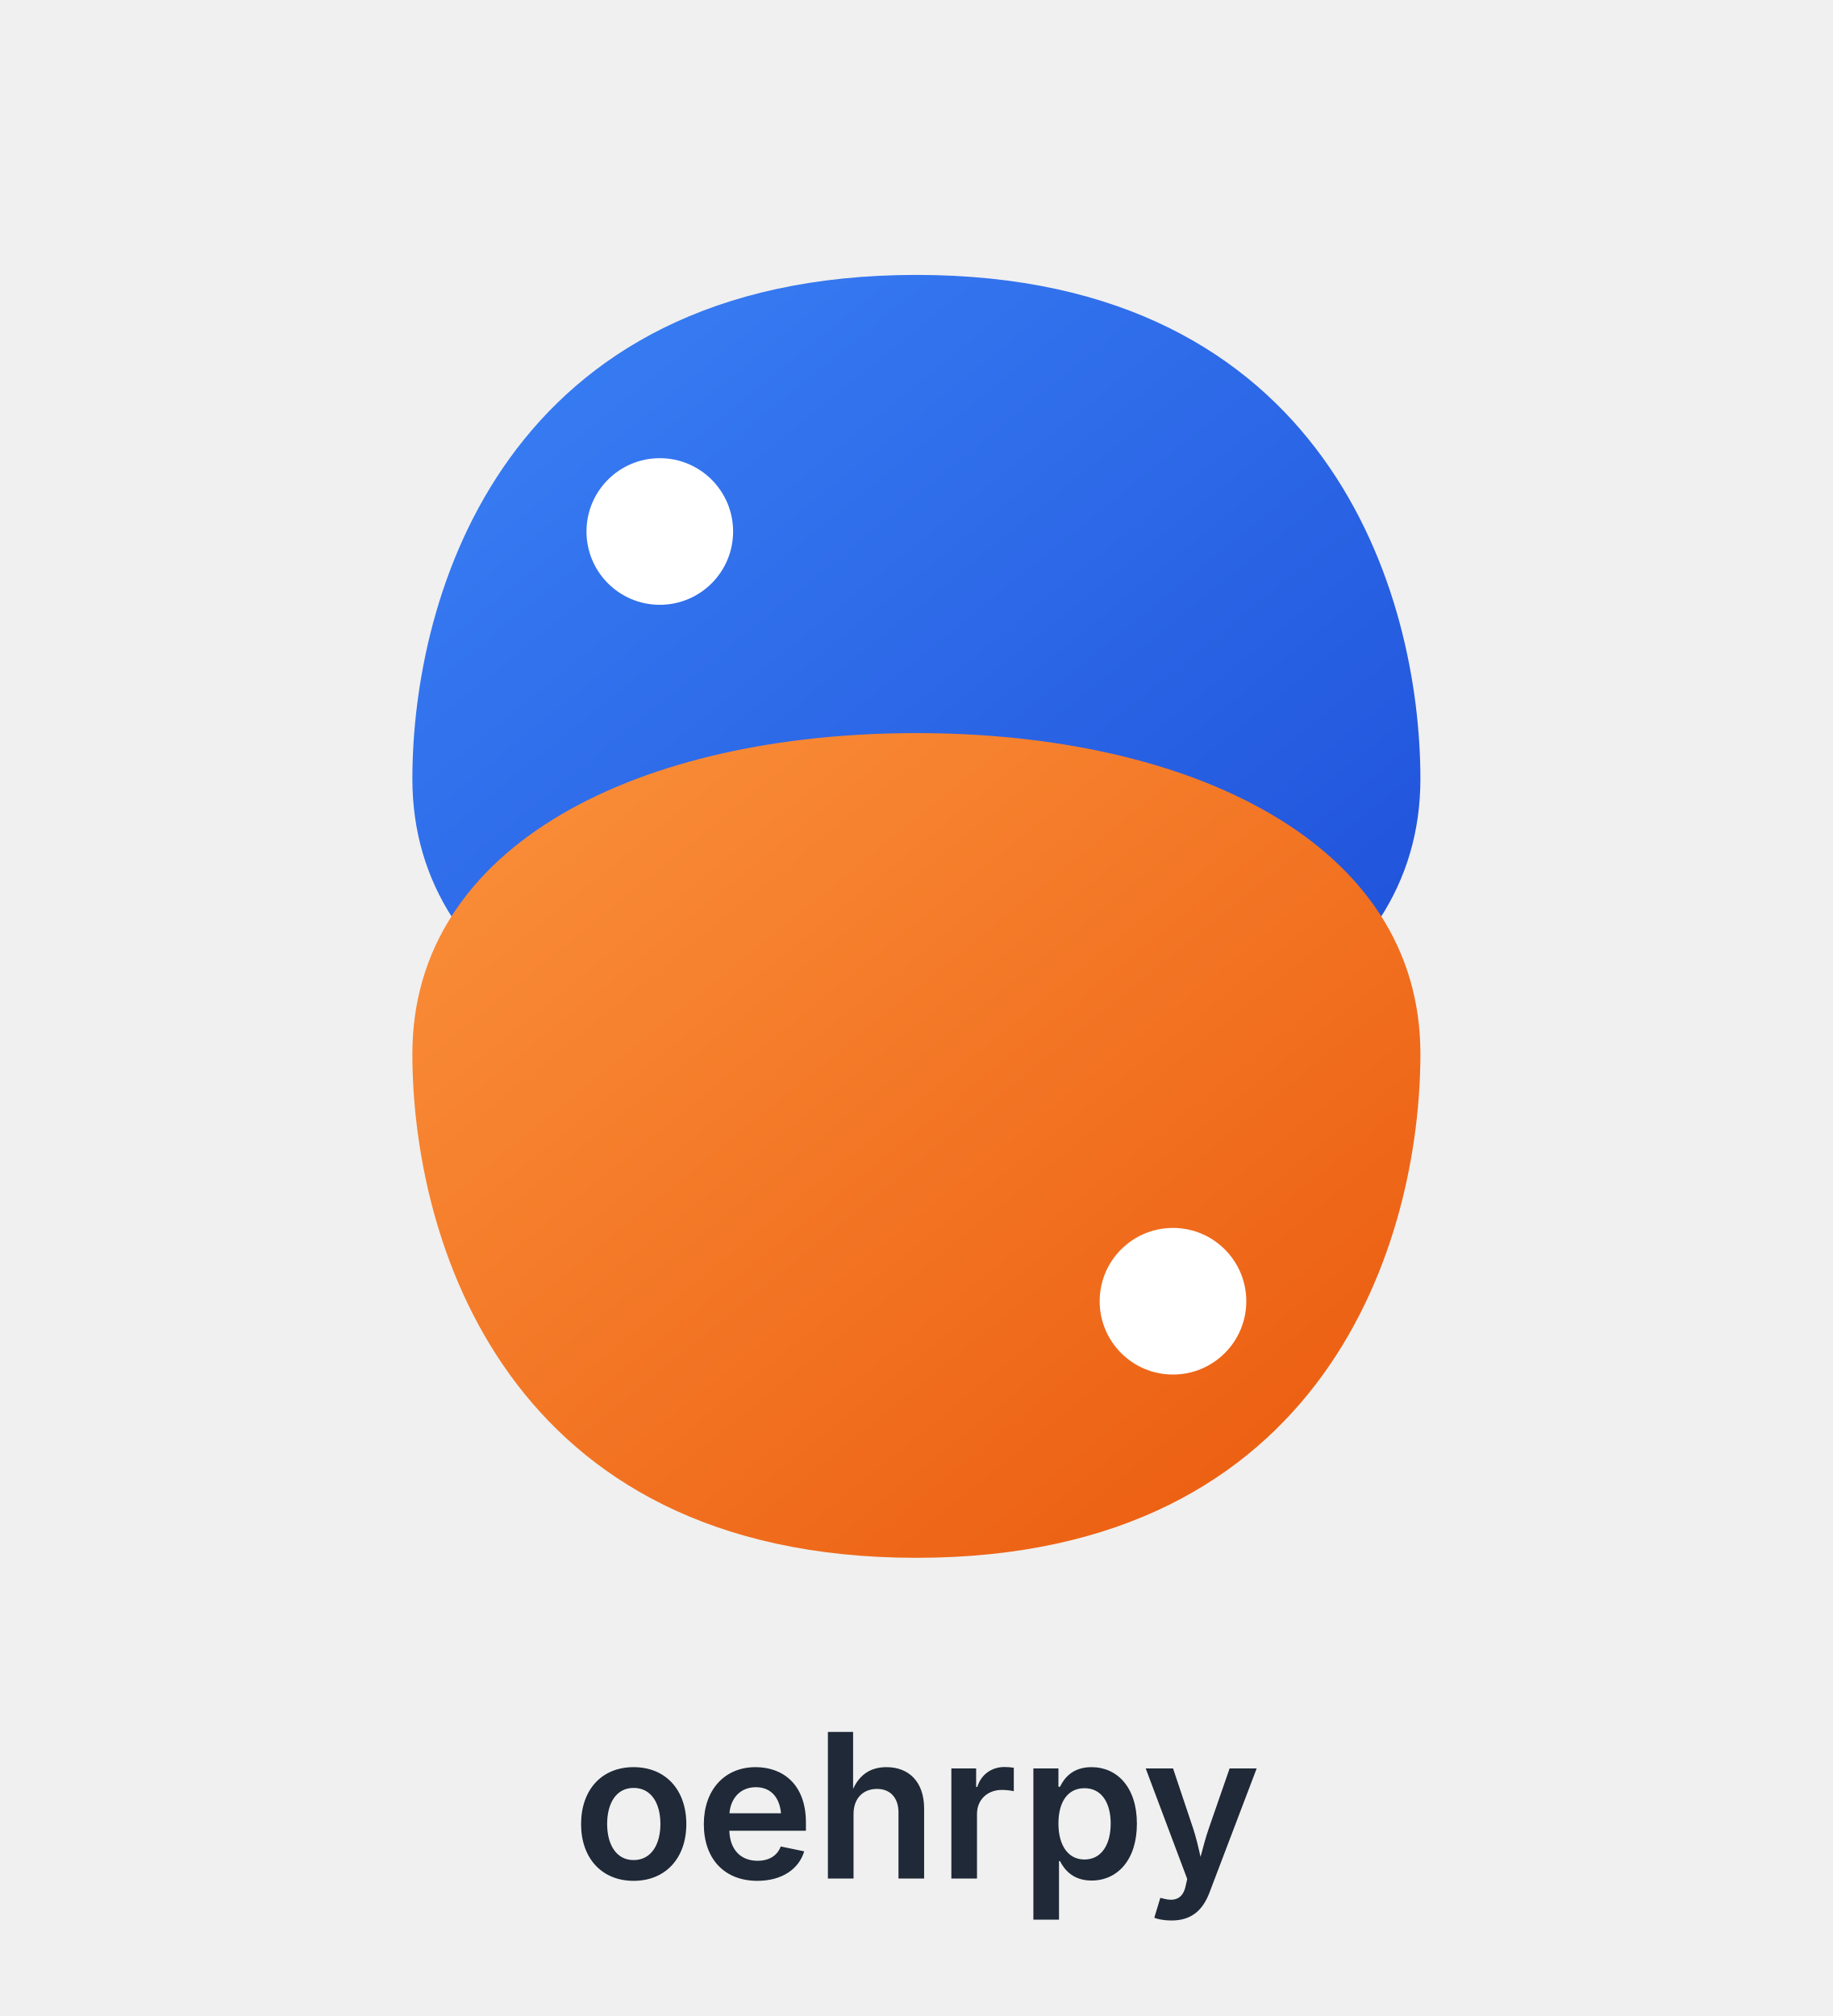
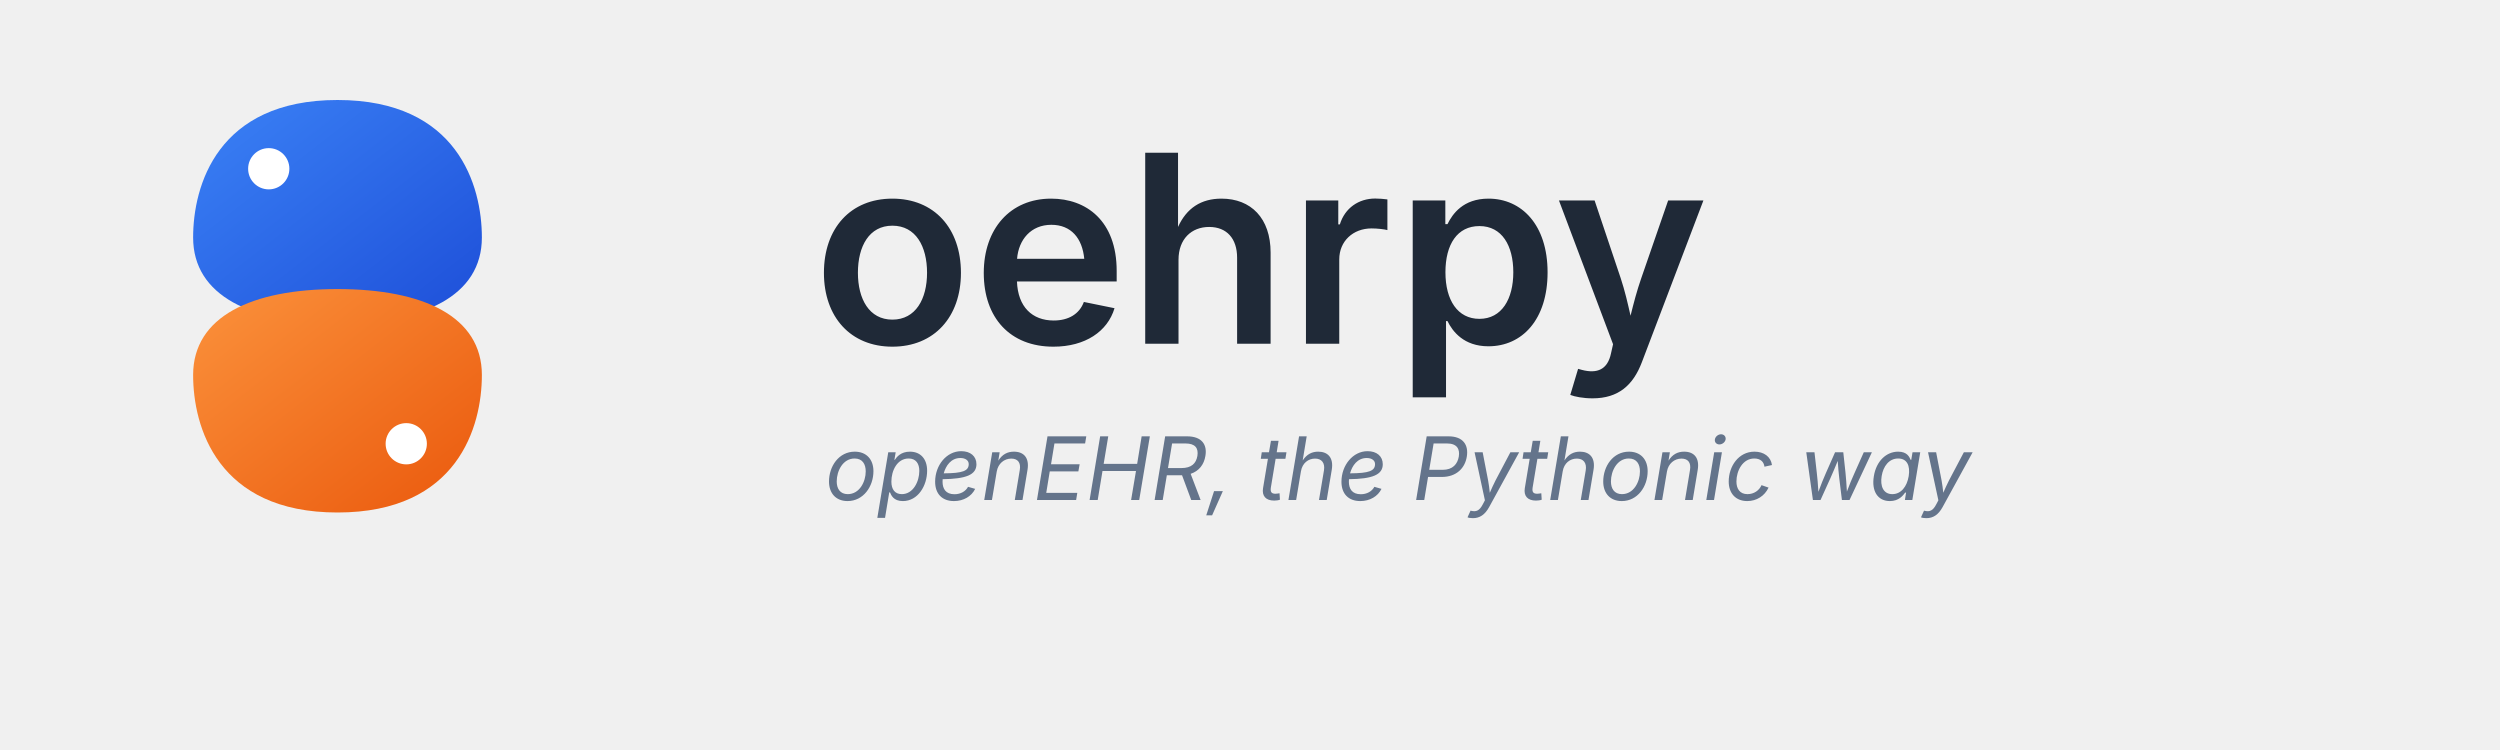
- <svg xmlns="http://www.w3.org/2000/svg" viewBox="0 0 200 220" width="200">
+ <svg xmlns="http://www.w3.org/2000/svg" viewBox="0 0 400 120" width="400">
  <defs>
-     <linearGradient id="blueGrad" x1="0%" y1="0%" x2="100%" y2="100%">
+     <linearGradient id="blue" x1="0%" y1="0%" x2="100%" y2="100%">
      <stop offset="0%" style="stop-color:#3b82f6" />
      <stop offset="100%" style="stop-color:#1d4ed8" />
    </linearGradient>
-     <linearGradient id="orangeGrad" x1="0%" y1="0%" x2="100%" y2="100%">
+     <linearGradient id="orange" x1="0%" y1="0%" x2="100%" y2="100%">
      <stop offset="0%" style="stop-color:#fb923c" />
      <stop offset="100%" style="stop-color:#ea580c" />
    </linearGradient>
  </defs>
-   <path d="M100 30 C55 30 45 65 45 85 C45 108 70 120 100 120 C130 120 155 108 155 85 C155 65 145 30 100 30" fill="url(#blueGrad)" />
-   <circle cx="72" cy="58" r="8" fill="#fff" />
-   <path d="M100 170 C145 170 155 135 155 115 C155 92 130 80 100 80 C70 80 45 92 45 115 C45 135 55 170 100 170" fill="url(#orangeGrad)" />
-   <circle cx="128" cy="142" r="8" fill="#fff" />
-   <text x="100" y="205" text-anchor="middle" font-family="Inter, sans-serif" font-size="22" font-weight="600" fill="#1f2937">oehrpy</text>
+   <g transform="translate(10, 5) scale(0.55)">
+     <path d="M80 20 C45 20 38 45 38 60 C38 77 55 85 80 85 C105 85 122 77 122 60 C122 45 115 20 80 20" fill="url(#blue)" />
+     <circle cx="60" cy="40" r="6" fill="#fff" />
+     <path d="M80 140 C115 140 122 115 122 100 C122 83 105 75 80 75 C55 75 38 83 38 100 C38 115 45 140 80 140" fill="url(#orange)" />
+     <circle cx="100" cy="120" r="6" fill="#fff" />
+   </g>
+   <text x="130" y="55" font-family="Inter, sans-serif" font-size="42" font-weight="600" fill="#1f2937">oehrpy</text>
+   <text x="132" y="80" font-family="Inter, sans-serif" font-size="14" font-weight="400" font-style="italic" fill="#64748b">openEHR, the Pythonic way</text>
</svg>
